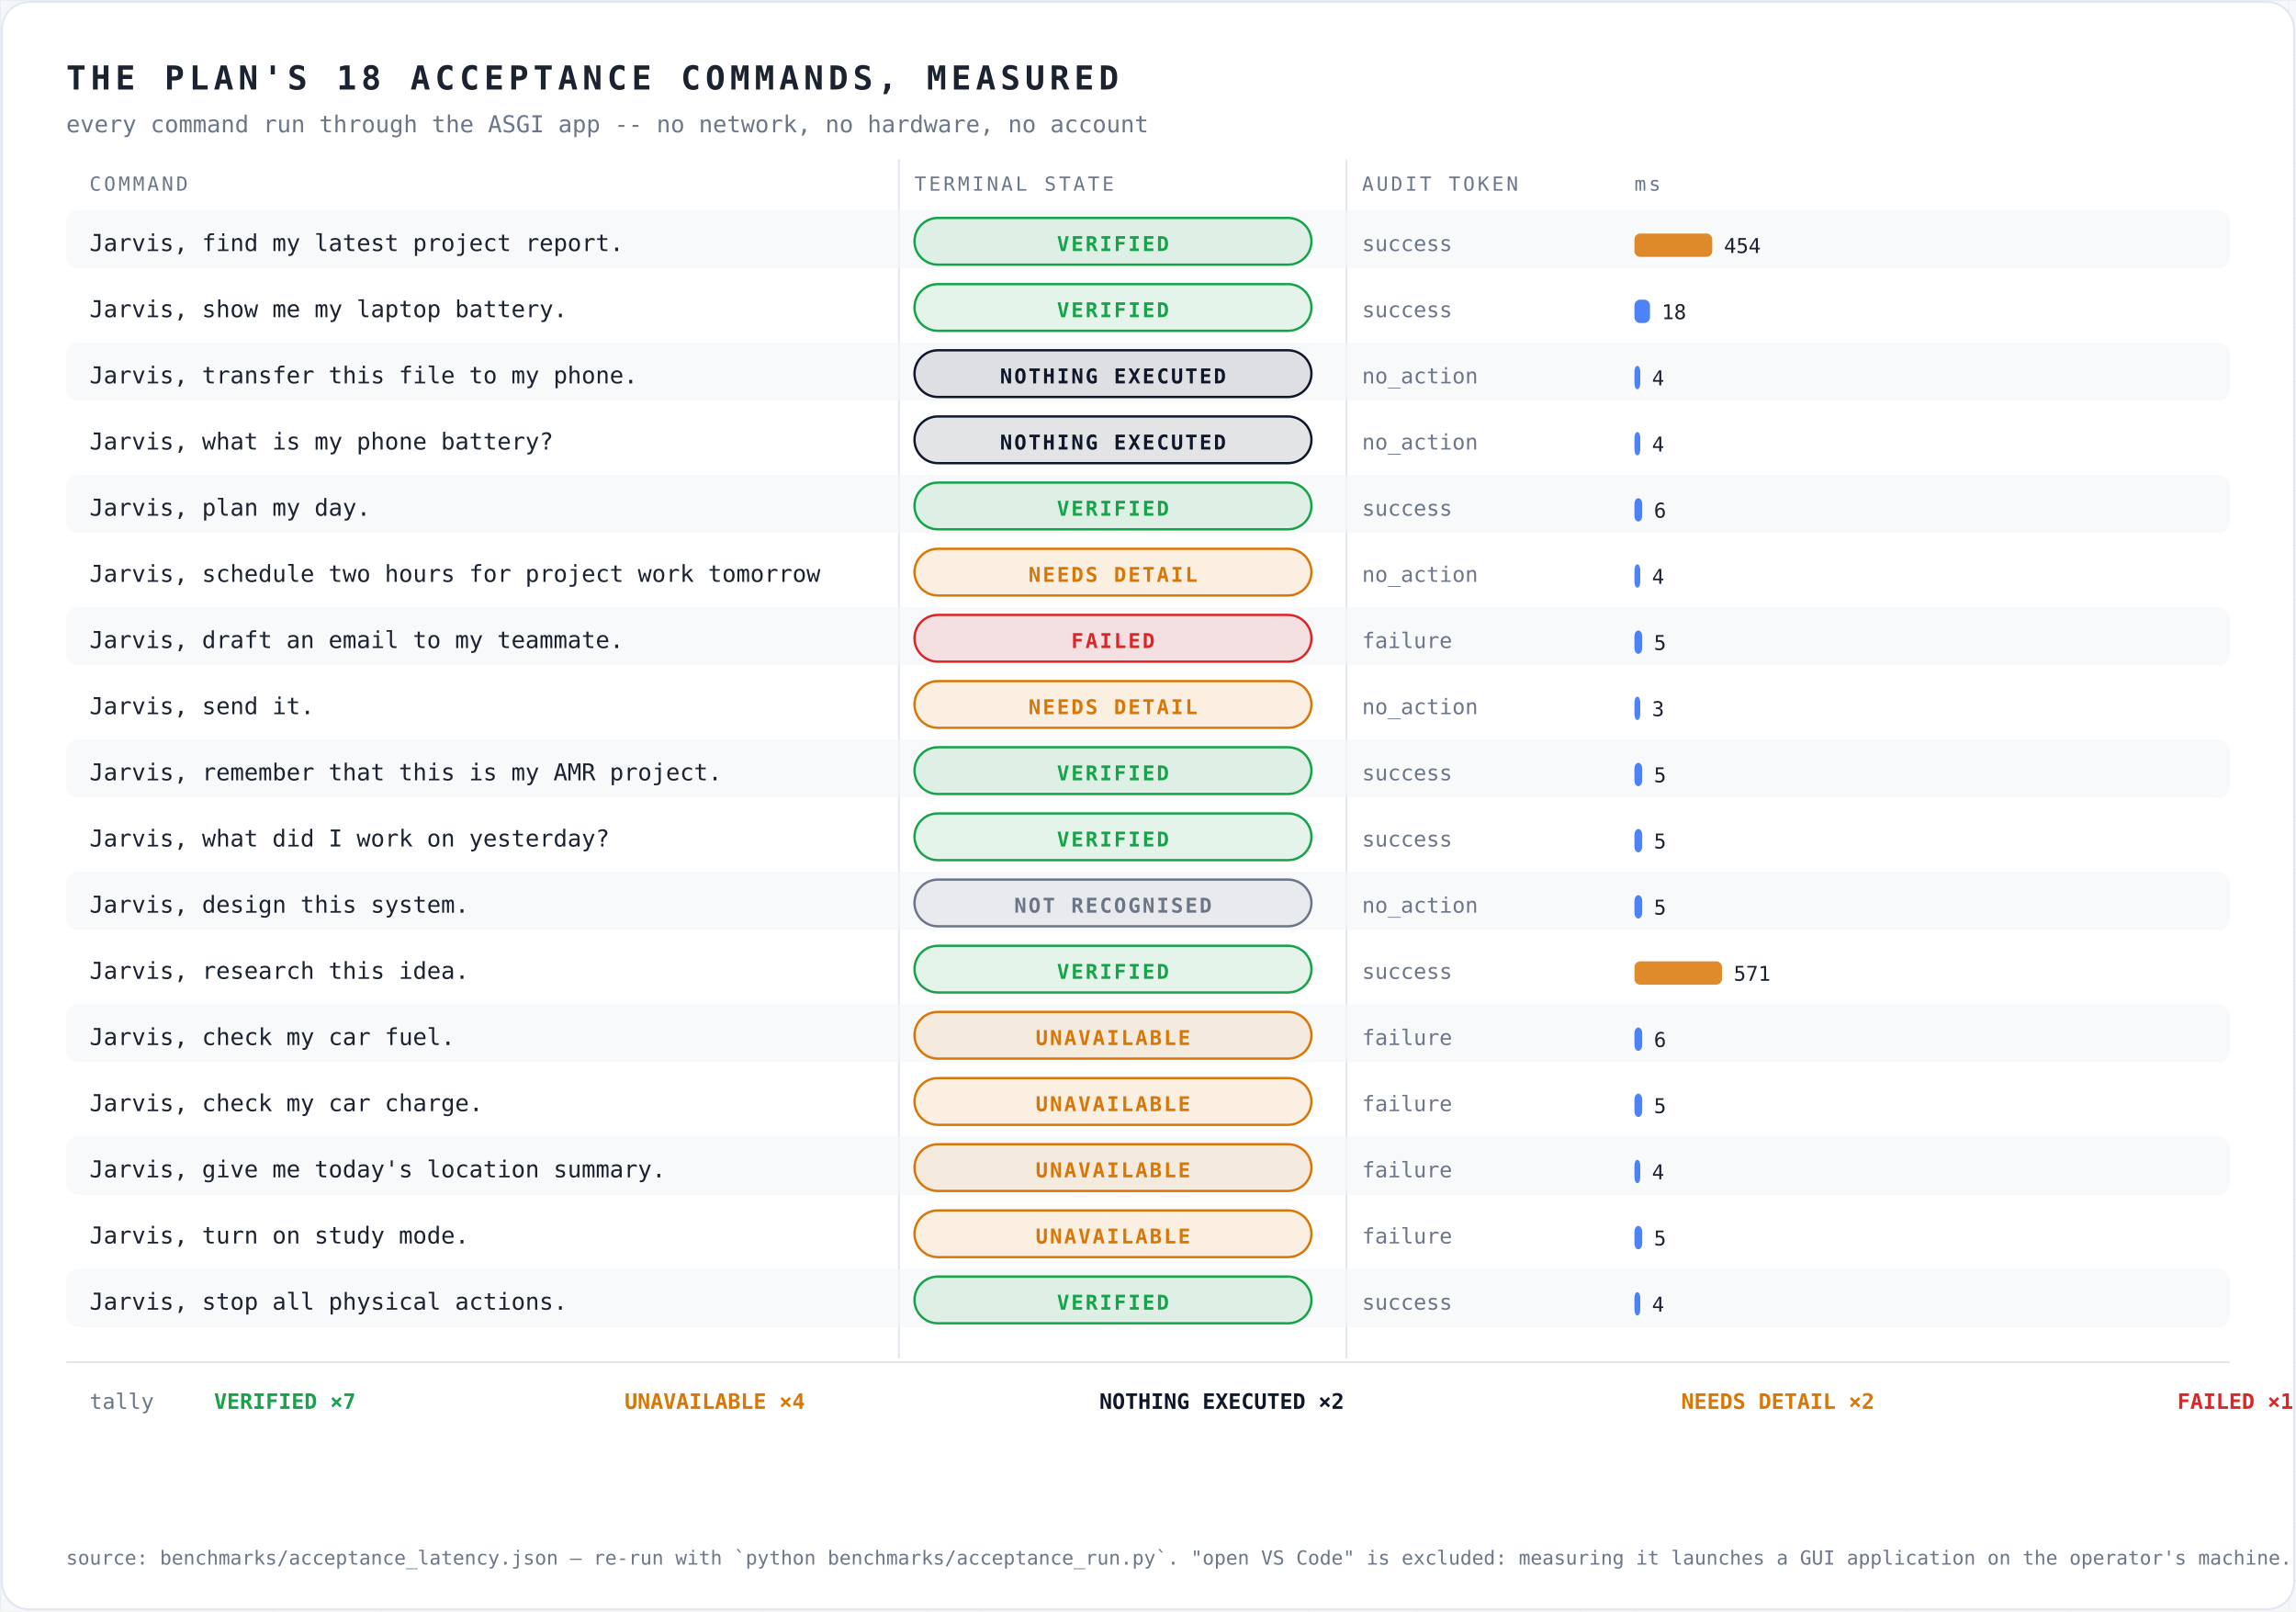
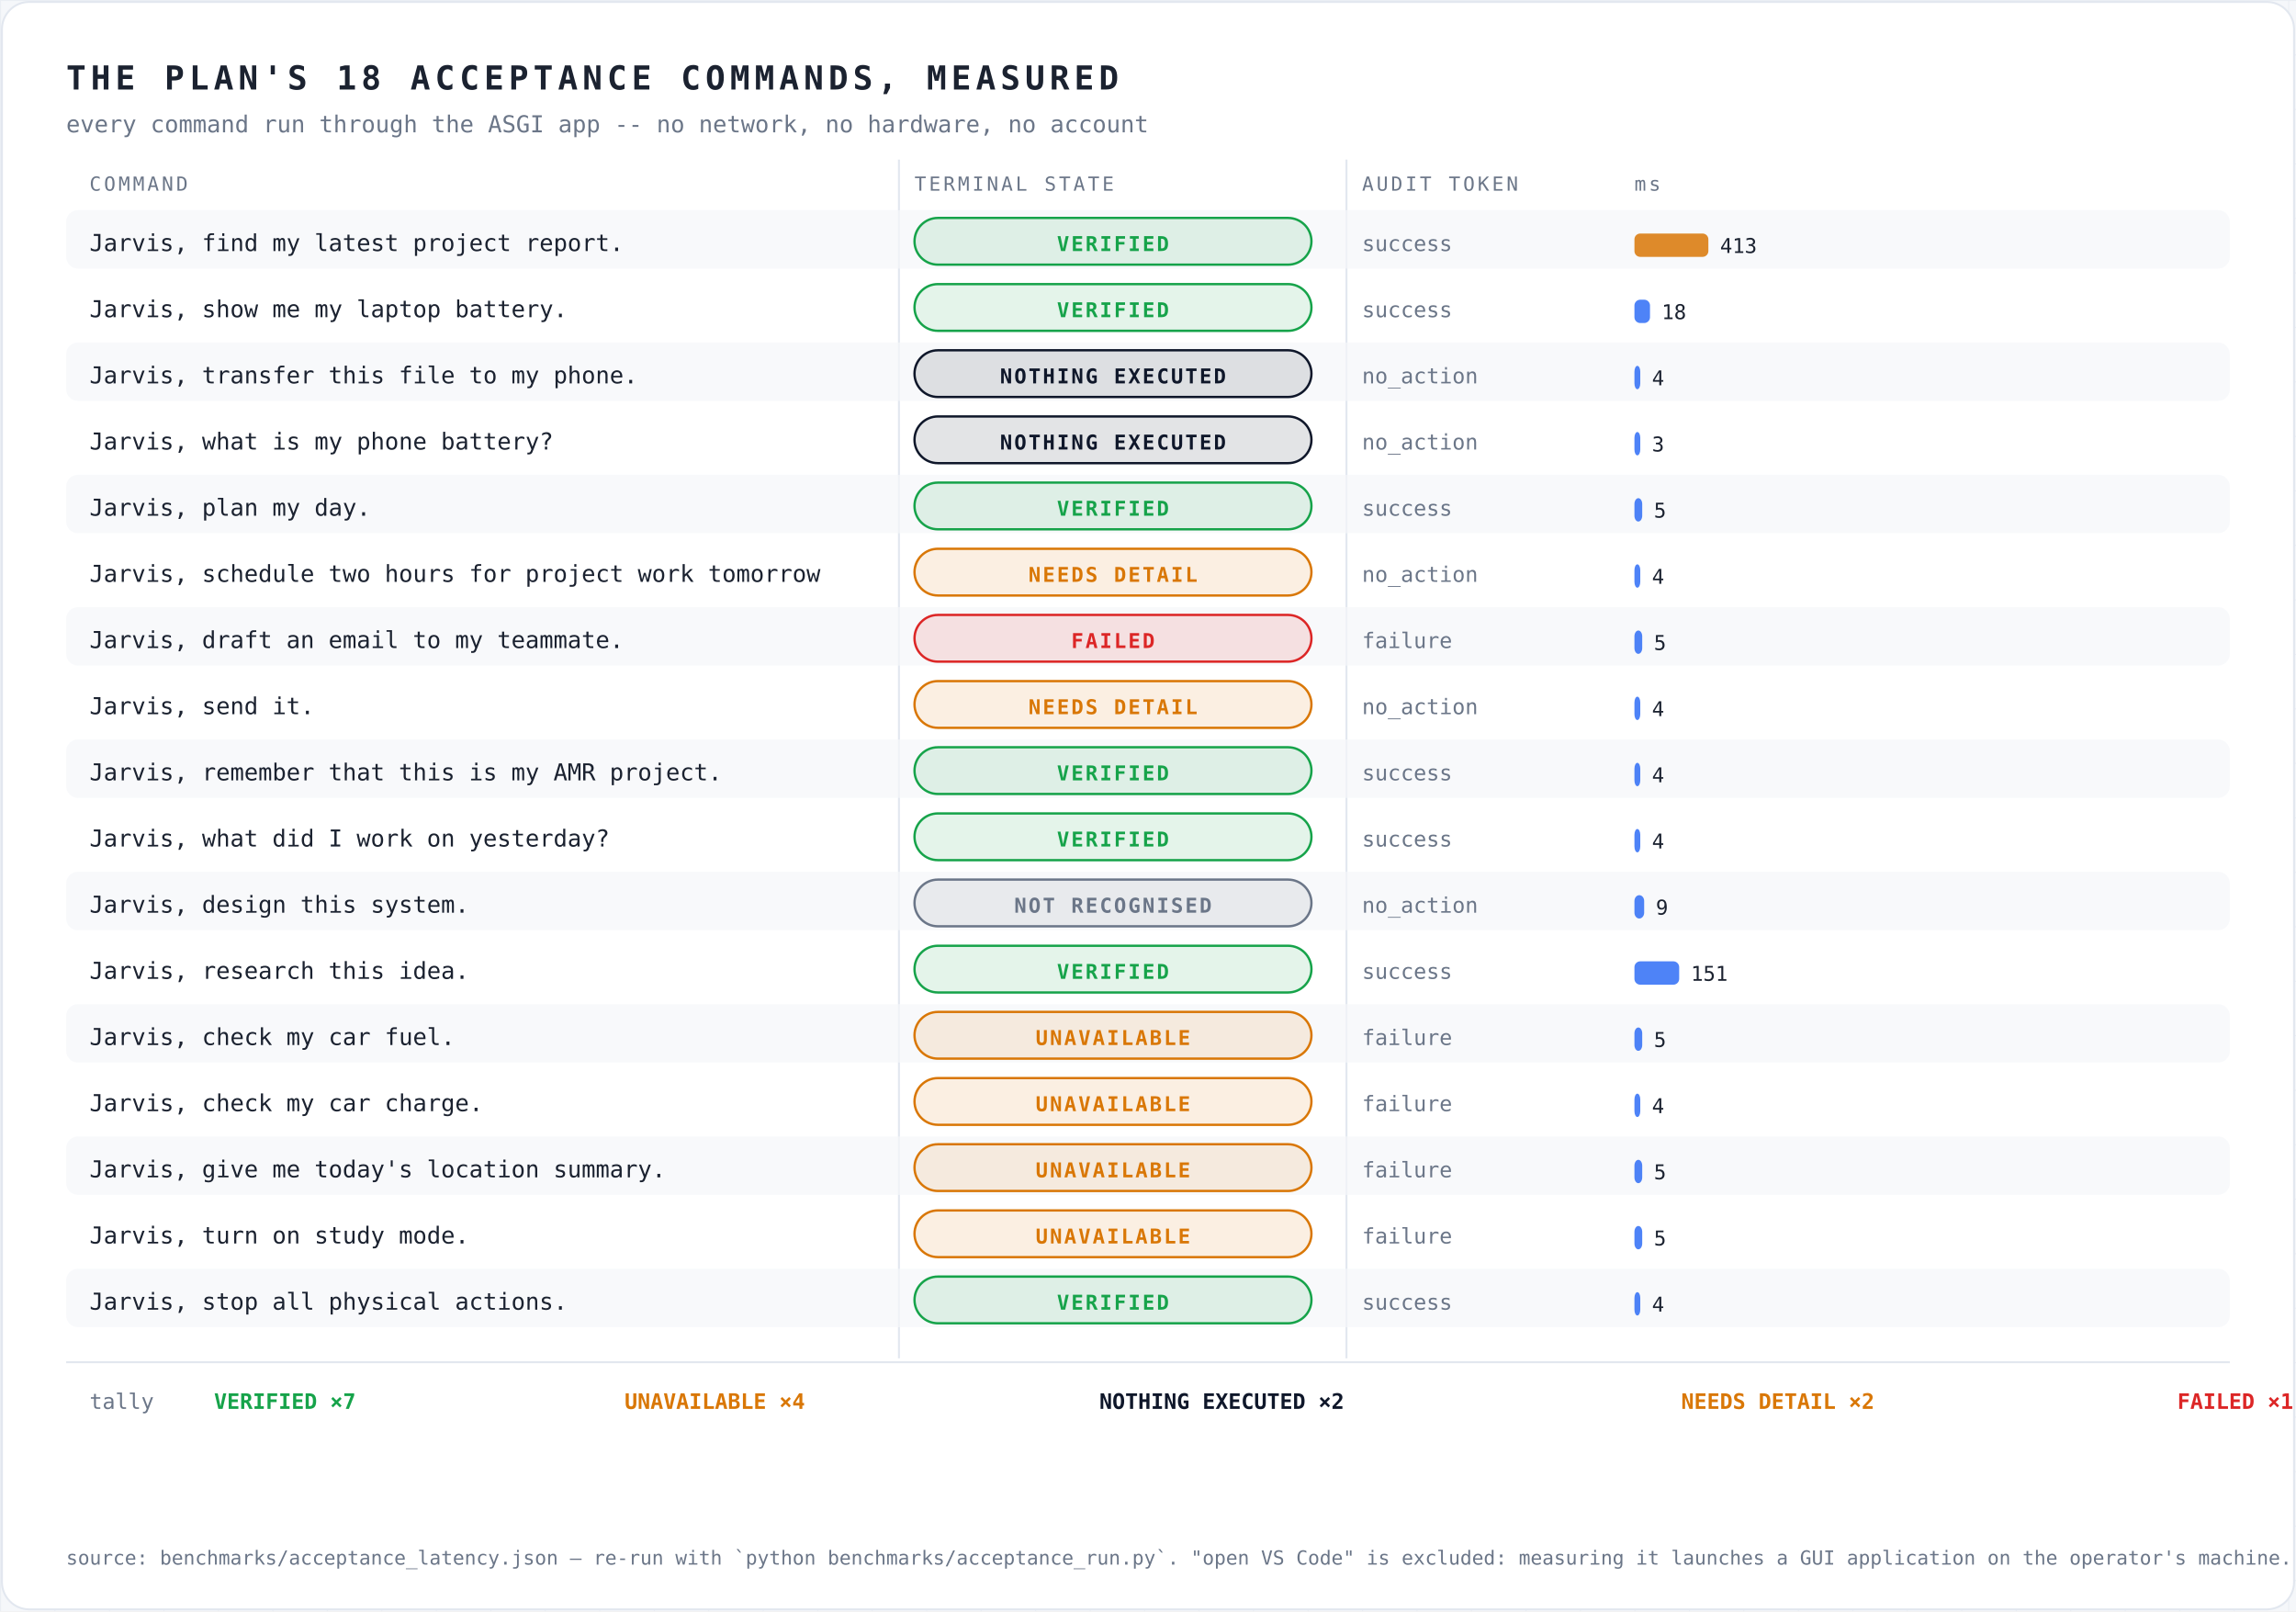
<svg xmlns="http://www.w3.org/2000/svg" width="1180" height="828" viewBox="0 0 1180 828" role="img" aria-label="THE PLAN'S 18 ACCEPTANCE COMMANDS, MEASURED: every command run through the ASGI app -- no network, no hardware, no account">
  <defs>
    <pattern id="grid" width="28" height="28" patternUnits="userSpaceOnUse">
      <path d="M28 0H0v28" fill="none" stroke="#e2e7ef" stroke-width="1" />
    </pattern>
  </defs>
  <rect width="100%" height="100%" fill="#f5f7fa" />
  <rect width="100%" height="100%" fill="url(#grid)" opacity=".55" />
  <rect x="1" y="1" width="1178" height="826" rx="14" fill="#ffffff" stroke="#e2e7ef" />
  <text x="34" y="46" font-family="ui-monospace, 'SF Mono', Menlo, Consolas, monospace" font-size="17" font-weight="700" letter-spacing="2.4" fill="#1b2230">THE PLAN'S 18 ACCEPTANCE COMMANDS, MEASURED</text>
  <text x="34" y="68" font-family="ui-monospace, 'SF Mono', Menlo, Consolas, monospace" font-size="12" fill="#6b7688">every command run through the ASGI app -- no network, no hardware, no account</text>
  <text x="46" y="98" font-family="ui-monospace, 'SF Mono', Menlo, Consolas, monospace" font-size="10" letter-spacing="1.4" fill="#6b7688">COMMAND</text>
  <text x="470" y="98" font-family="ui-monospace, 'SF Mono', Menlo, Consolas, monospace" font-size="10" letter-spacing="1.4" fill="#6b7688">TERMINAL STATE</text>
  <text x="700" y="98" font-family="ui-monospace, 'SF Mono', Menlo, Consolas, monospace" font-size="10" letter-spacing="1.4" fill="#6b7688">AUDIT TOKEN</text>
  <text x="840" y="98" font-family="ui-monospace, 'SF Mono', Menlo, Consolas, monospace" font-size="10" letter-spacing="1.4" fill="#6b7688">ms</text>
  <line x1="462" y1="82" x2="462" y2="698" stroke="#e2e7ef" />
  <line x1="692" y1="82" x2="692" y2="698" stroke="#e2e7ef" />
  <rect x="34" y="108" width="1112" height="30" rx="6" fill="#f5f7fa" opacity=".7" />
  <text x="46" y="129" font-family="ui-monospace, 'SF Mono', Menlo, Consolas, monospace" font-size="12" fill="#1b2230">Jarvis, find my latest project report.</text>
  <rect x="470" y="112" width="204" height="24" rx="12" fill="#16a34a" opacity=".12" />
  <rect x="470" y="112" width="204" height="24" rx="12" fill="none" stroke="#16a34a" stroke-width="1.2" />
  <text x="572.0" y="129" text-anchor="middle" font-family="ui-monospace, 'SF Mono', Menlo, Consolas, monospace" font-size="10.5" font-weight="700" letter-spacing="1" fill="#16a34a">VERIFIED</text>
  <text x="700" y="129" font-family="ui-monospace, 'SF Mono', Menlo, Consolas, monospace" font-size="11" fill="#6b7688">success</text>
-   <rect x="840" y="120" width="40" height="12" rx="3" fill="#d97706" opacity=".85" />
-   <text x="886" y="130" font-family="ui-monospace, 'SF Mono', Menlo, Consolas, monospace" font-size="10.5" fill="#1b2230">454</text>
+   <rect x="840" y="120" width="38" height="12" rx="3" fill="#d97706" opacity=".85" />
+   <text x="884" y="130" font-family="ui-monospace, 'SF Mono', Menlo, Consolas, monospace" font-size="10.5" fill="#1b2230">413</text>
  <text x="46" y="163" font-family="ui-monospace, 'SF Mono', Menlo, Consolas, monospace" font-size="12" fill="#1b2230">Jarvis, show me my laptop battery.</text>
  <rect x="470" y="146" width="204" height="24" rx="12" fill="#16a34a" opacity=".12" />
  <rect x="470" y="146" width="204" height="24" rx="12" fill="none" stroke="#16a34a" stroke-width="1.2" />
  <text x="572.0" y="163" text-anchor="middle" font-family="ui-monospace, 'SF Mono', Menlo, Consolas, monospace" font-size="10.5" font-weight="700" letter-spacing="1" fill="#16a34a">VERIFIED</text>
  <text x="700" y="163" font-family="ui-monospace, 'SF Mono', Menlo, Consolas, monospace" font-size="11" fill="#6b7688">success</text>
  <rect x="840" y="154" width="8" height="12" rx="3" fill="#2f6df6" opacity=".85" />
  <text x="854" y="164" font-family="ui-monospace, 'SF Mono', Menlo, Consolas, monospace" font-size="10.5" fill="#1b2230">18</text>
  <rect x="34" y="176" width="1112" height="30" rx="6" fill="#f5f7fa" opacity=".7" />
  <text x="46" y="197" font-family="ui-monospace, 'SF Mono', Menlo, Consolas, monospace" font-size="12" fill="#1b2230">Jarvis, transfer this file to my phone.</text>
  <rect x="470" y="180" width="204" height="24" rx="12" fill="#0f172a" opacity=".12" />
  <rect x="470" y="180" width="204" height="24" rx="12" fill="none" stroke="#0f172a" stroke-width="1.2" />
  <text x="572.0" y="197" text-anchor="middle" font-family="ui-monospace, 'SF Mono', Menlo, Consolas, monospace" font-size="10.5" font-weight="700" letter-spacing="1" fill="#0f172a">NOTHING EXECUTED</text>
  <text x="700" y="197" font-family="ui-monospace, 'SF Mono', Menlo, Consolas, monospace" font-size="11" fill="#6b7688">no_action</text>
  <rect x="840" y="188" width="3" height="12" rx="3" fill="#2f6df6" opacity=".85" />
  <text x="849" y="198" font-family="ui-monospace, 'SF Mono', Menlo, Consolas, monospace" font-size="10.5" fill="#1b2230">4</text>
  <text x="46" y="231" font-family="ui-monospace, 'SF Mono', Menlo, Consolas, monospace" font-size="12" fill="#1b2230">Jarvis, what is my phone battery?</text>
  <rect x="470" y="214" width="204" height="24" rx="12" fill="#0f172a" opacity=".12" />
  <rect x="470" y="214" width="204" height="24" rx="12" fill="none" stroke="#0f172a" stroke-width="1.2" />
  <text x="572.0" y="231" text-anchor="middle" font-family="ui-monospace, 'SF Mono', Menlo, Consolas, monospace" font-size="10.5" font-weight="700" letter-spacing="1" fill="#0f172a">NOTHING EXECUTED</text>
  <text x="700" y="231" font-family="ui-monospace, 'SF Mono', Menlo, Consolas, monospace" font-size="11" fill="#6b7688">no_action</text>
  <rect x="840" y="222" width="3" height="12" rx="3" fill="#2f6df6" opacity=".85" />
-   <text x="849" y="232" font-family="ui-monospace, 'SF Mono', Menlo, Consolas, monospace" font-size="10.5" fill="#1b2230">4</text>
+   <text x="849" y="232" font-family="ui-monospace, 'SF Mono', Menlo, Consolas, monospace" font-size="10.5" fill="#1b2230">3</text>
  <rect x="34" y="244" width="1112" height="30" rx="6" fill="#f5f7fa" opacity=".7" />
  <text x="46" y="265" font-family="ui-monospace, 'SF Mono', Menlo, Consolas, monospace" font-size="12" fill="#1b2230">Jarvis, plan my day.</text>
  <rect x="470" y="248" width="204" height="24" rx="12" fill="#16a34a" opacity=".12" />
  <rect x="470" y="248" width="204" height="24" rx="12" fill="none" stroke="#16a34a" stroke-width="1.2" />
  <text x="572.0" y="265" text-anchor="middle" font-family="ui-monospace, 'SF Mono', Menlo, Consolas, monospace" font-size="10.5" font-weight="700" letter-spacing="1" fill="#16a34a">VERIFIED</text>
  <text x="700" y="265" font-family="ui-monospace, 'SF Mono', Menlo, Consolas, monospace" font-size="11" fill="#6b7688">success</text>
  <rect x="840" y="256" width="4" height="12" rx="3" fill="#2f6df6" opacity=".85" />
-   <text x="850" y="266" font-family="ui-monospace, 'SF Mono', Menlo, Consolas, monospace" font-size="10.5" fill="#1b2230">6</text>
+   <text x="850" y="266" font-family="ui-monospace, 'SF Mono', Menlo, Consolas, monospace" font-size="10.5" fill="#1b2230">5</text>
  <text x="46" y="299" font-family="ui-monospace, 'SF Mono', Menlo, Consolas, monospace" font-size="12" fill="#1b2230">Jarvis, schedule two hours for project work tomorrow</text>
  <rect x="470" y="282" width="204" height="24" rx="12" fill="#d97706" opacity=".12" />
  <rect x="470" y="282" width="204" height="24" rx="12" fill="none" stroke="#d97706" stroke-width="1.2" />
  <text x="572.0" y="299" text-anchor="middle" font-family="ui-monospace, 'SF Mono', Menlo, Consolas, monospace" font-size="10.5" font-weight="700" letter-spacing="1" fill="#d97706">NEEDS DETAIL</text>
  <text x="700" y="299" font-family="ui-monospace, 'SF Mono', Menlo, Consolas, monospace" font-size="11" fill="#6b7688">no_action</text>
  <rect x="840" y="290" width="3" height="12" rx="3" fill="#2f6df6" opacity=".85" />
  <text x="849" y="300" font-family="ui-monospace, 'SF Mono', Menlo, Consolas, monospace" font-size="10.5" fill="#1b2230">4</text>
  <rect x="34" y="312" width="1112" height="30" rx="6" fill="#f5f7fa" opacity=".7" />
  <text x="46" y="333" font-family="ui-monospace, 'SF Mono', Menlo, Consolas, monospace" font-size="12" fill="#1b2230">Jarvis, draft an email to my teammate.</text>
  <rect x="470" y="316" width="204" height="24" rx="12" fill="#dc2626" opacity=".12" />
  <rect x="470" y="316" width="204" height="24" rx="12" fill="none" stroke="#dc2626" stroke-width="1.2" />
  <text x="572.0" y="333" text-anchor="middle" font-family="ui-monospace, 'SF Mono', Menlo, Consolas, monospace" font-size="10.5" font-weight="700" letter-spacing="1" fill="#dc2626">FAILED</text>
  <text x="700" y="333" font-family="ui-monospace, 'SF Mono', Menlo, Consolas, monospace" font-size="11" fill="#6b7688">failure</text>
  <rect x="840" y="324" width="4" height="12" rx="3" fill="#2f6df6" opacity=".85" />
  <text x="850" y="334" font-family="ui-monospace, 'SF Mono', Menlo, Consolas, monospace" font-size="10.5" fill="#1b2230">5</text>
  <text x="46" y="367" font-family="ui-monospace, 'SF Mono', Menlo, Consolas, monospace" font-size="12" fill="#1b2230">Jarvis, send it.</text>
  <rect x="470" y="350" width="204" height="24" rx="12" fill="#d97706" opacity=".12" />
  <rect x="470" y="350" width="204" height="24" rx="12" fill="none" stroke="#d97706" stroke-width="1.2" />
  <text x="572.0" y="367" text-anchor="middle" font-family="ui-monospace, 'SF Mono', Menlo, Consolas, monospace" font-size="10.5" font-weight="700" letter-spacing="1" fill="#d97706">NEEDS DETAIL</text>
  <text x="700" y="367" font-family="ui-monospace, 'SF Mono', Menlo, Consolas, monospace" font-size="11" fill="#6b7688">no_action</text>
  <rect x="840" y="358" width="3" height="12" rx="3" fill="#2f6df6" opacity=".85" />
-   <text x="849" y="368" font-family="ui-monospace, 'SF Mono', Menlo, Consolas, monospace" font-size="10.5" fill="#1b2230">3</text>
+   <text x="849" y="368" font-family="ui-monospace, 'SF Mono', Menlo, Consolas, monospace" font-size="10.5" fill="#1b2230">4</text>
  <rect x="34" y="380" width="1112" height="30" rx="6" fill="#f5f7fa" opacity=".7" />
  <text x="46" y="401" font-family="ui-monospace, 'SF Mono', Menlo, Consolas, monospace" font-size="12" fill="#1b2230">Jarvis, remember that this is my AMR project.</text>
  <rect x="470" y="384" width="204" height="24" rx="12" fill="#16a34a" opacity=".12" />
  <rect x="470" y="384" width="204" height="24" rx="12" fill="none" stroke="#16a34a" stroke-width="1.2" />
  <text x="572.0" y="401" text-anchor="middle" font-family="ui-monospace, 'SF Mono', Menlo, Consolas, monospace" font-size="10.5" font-weight="700" letter-spacing="1" fill="#16a34a">VERIFIED</text>
  <text x="700" y="401" font-family="ui-monospace, 'SF Mono', Menlo, Consolas, monospace" font-size="11" fill="#6b7688">success</text>
-   <rect x="840" y="392" width="4" height="12" rx="3" fill="#2f6df6" opacity=".85" />
-   <text x="850" y="402" font-family="ui-monospace, 'SF Mono', Menlo, Consolas, monospace" font-size="10.5" fill="#1b2230">5</text>
+   <rect x="840" y="392" width="3" height="12" rx="3" fill="#2f6df6" opacity=".85" />
+   <text x="849" y="402" font-family="ui-monospace, 'SF Mono', Menlo, Consolas, monospace" font-size="10.5" fill="#1b2230">4</text>
  <text x="46" y="435" font-family="ui-monospace, 'SF Mono', Menlo, Consolas, monospace" font-size="12" fill="#1b2230">Jarvis, what did I work on yesterday?</text>
  <rect x="470" y="418" width="204" height="24" rx="12" fill="#16a34a" opacity=".12" />
  <rect x="470" y="418" width="204" height="24" rx="12" fill="none" stroke="#16a34a" stroke-width="1.2" />
  <text x="572.0" y="435" text-anchor="middle" font-family="ui-monospace, 'SF Mono', Menlo, Consolas, monospace" font-size="10.5" font-weight="700" letter-spacing="1" fill="#16a34a">VERIFIED</text>
  <text x="700" y="435" font-family="ui-monospace, 'SF Mono', Menlo, Consolas, monospace" font-size="11" fill="#6b7688">success</text>
-   <rect x="840" y="426" width="4" height="12" rx="3" fill="#2f6df6" opacity=".85" />
-   <text x="850" y="436" font-family="ui-monospace, 'SF Mono', Menlo, Consolas, monospace" font-size="10.5" fill="#1b2230">5</text>
+   <rect x="840" y="426" width="3" height="12" rx="3" fill="#2f6df6" opacity=".85" />
+   <text x="849" y="436" font-family="ui-monospace, 'SF Mono', Menlo, Consolas, monospace" font-size="10.5" fill="#1b2230">4</text>
  <rect x="34" y="448" width="1112" height="30" rx="6" fill="#f5f7fa" opacity=".7" />
  <text x="46" y="469" font-family="ui-monospace, 'SF Mono', Menlo, Consolas, monospace" font-size="12" fill="#1b2230">Jarvis, design this system.</text>
  <rect x="470" y="452" width="204" height="24" rx="12" fill="#6b7688" opacity=".12" />
  <rect x="470" y="452" width="204" height="24" rx="12" fill="none" stroke="#6b7688" stroke-width="1.2" />
  <text x="572.0" y="469" text-anchor="middle" font-family="ui-monospace, 'SF Mono', Menlo, Consolas, monospace" font-size="10.5" font-weight="700" letter-spacing="1" fill="#6b7688">NOT RECOGNISED</text>
  <text x="700" y="469" font-family="ui-monospace, 'SF Mono', Menlo, Consolas, monospace" font-size="11" fill="#6b7688">no_action</text>
-   <rect x="840" y="460" width="4" height="12" rx="3" fill="#2f6df6" opacity=".85" />
-   <text x="850" y="470" font-family="ui-monospace, 'SF Mono', Menlo, Consolas, monospace" font-size="10.5" fill="#1b2230">5</text>
+   <rect x="840" y="460" width="5" height="12" rx="3" fill="#2f6df6" opacity=".85" />
+   <text x="851" y="470" font-family="ui-monospace, 'SF Mono', Menlo, Consolas, monospace" font-size="10.5" fill="#1b2230">9</text>
  <text x="46" y="503" font-family="ui-monospace, 'SF Mono', Menlo, Consolas, monospace" font-size="12" fill="#1b2230">Jarvis, research this idea.</text>
  <rect x="470" y="486" width="204" height="24" rx="12" fill="#16a34a" opacity=".12" />
  <rect x="470" y="486" width="204" height="24" rx="12" fill="none" stroke="#16a34a" stroke-width="1.2" />
  <text x="572.0" y="503" text-anchor="middle" font-family="ui-monospace, 'SF Mono', Menlo, Consolas, monospace" font-size="10.5" font-weight="700" letter-spacing="1" fill="#16a34a">VERIFIED</text>
  <text x="700" y="503" font-family="ui-monospace, 'SF Mono', Menlo, Consolas, monospace" font-size="11" fill="#6b7688">success</text>
-   <rect x="840" y="494" width="45" height="12" rx="3" fill="#d97706" opacity=".85" />
-   <text x="891" y="504" font-family="ui-monospace, 'SF Mono', Menlo, Consolas, monospace" font-size="10.5" fill="#1b2230">571</text>
+   <rect x="840" y="494" width="23" height="12" rx="3" fill="#2f6df6" opacity=".85" />
+   <text x="869" y="504" font-family="ui-monospace, 'SF Mono', Menlo, Consolas, monospace" font-size="10.5" fill="#1b2230">151</text>
  <rect x="34" y="516" width="1112" height="30" rx="6" fill="#f5f7fa" opacity=".7" />
  <text x="46" y="537" font-family="ui-monospace, 'SF Mono', Menlo, Consolas, monospace" font-size="12" fill="#1b2230">Jarvis, check my car fuel.</text>
  <rect x="470" y="520" width="204" height="24" rx="12" fill="#d97706" opacity=".12" />
  <rect x="470" y="520" width="204" height="24" rx="12" fill="none" stroke="#d97706" stroke-width="1.2" />
  <text x="572.0" y="537" text-anchor="middle" font-family="ui-monospace, 'SF Mono', Menlo, Consolas, monospace" font-size="10.5" font-weight="700" letter-spacing="1" fill="#d97706">UNAVAILABLE</text>
  <text x="700" y="537" font-family="ui-monospace, 'SF Mono', Menlo, Consolas, monospace" font-size="11" fill="#6b7688">failure</text>
  <rect x="840" y="528" width="4" height="12" rx="3" fill="#2f6df6" opacity=".85" />
-   <text x="850" y="538" font-family="ui-monospace, 'SF Mono', Menlo, Consolas, monospace" font-size="10.5" fill="#1b2230">6</text>
+   <text x="850" y="538" font-family="ui-monospace, 'SF Mono', Menlo, Consolas, monospace" font-size="10.5" fill="#1b2230">5</text>
  <text x="46" y="571" font-family="ui-monospace, 'SF Mono', Menlo, Consolas, monospace" font-size="12" fill="#1b2230">Jarvis, check my car charge.</text>
  <rect x="470" y="554" width="204" height="24" rx="12" fill="#d97706" opacity=".12" />
  <rect x="470" y="554" width="204" height="24" rx="12" fill="none" stroke="#d97706" stroke-width="1.2" />
  <text x="572.0" y="571" text-anchor="middle" font-family="ui-monospace, 'SF Mono', Menlo, Consolas, monospace" font-size="10.5" font-weight="700" letter-spacing="1" fill="#d97706">UNAVAILABLE</text>
  <text x="700" y="571" font-family="ui-monospace, 'SF Mono', Menlo, Consolas, monospace" font-size="11" fill="#6b7688">failure</text>
-   <rect x="840" y="562" width="4" height="12" rx="3" fill="#2f6df6" opacity=".85" />
-   <text x="850" y="572" font-family="ui-monospace, 'SF Mono', Menlo, Consolas, monospace" font-size="10.5" fill="#1b2230">5</text>
+   <rect x="840" y="562" width="3" height="12" rx="3" fill="#2f6df6" opacity=".85" />
+   <text x="849" y="572" font-family="ui-monospace, 'SF Mono', Menlo, Consolas, monospace" font-size="10.5" fill="#1b2230">4</text>
  <rect x="34" y="584" width="1112" height="30" rx="6" fill="#f5f7fa" opacity=".7" />
  <text x="46" y="605" font-family="ui-monospace, 'SF Mono', Menlo, Consolas, monospace" font-size="12" fill="#1b2230">Jarvis, give me today's location summary.</text>
  <rect x="470" y="588" width="204" height="24" rx="12" fill="#d97706" opacity=".12" />
  <rect x="470" y="588" width="204" height="24" rx="12" fill="none" stroke="#d97706" stroke-width="1.2" />
  <text x="572.0" y="605" text-anchor="middle" font-family="ui-monospace, 'SF Mono', Menlo, Consolas, monospace" font-size="10.5" font-weight="700" letter-spacing="1" fill="#d97706">UNAVAILABLE</text>
  <text x="700" y="605" font-family="ui-monospace, 'SF Mono', Menlo, Consolas, monospace" font-size="11" fill="#6b7688">failure</text>
-   <rect x="840" y="596" width="3" height="12" rx="3" fill="#2f6df6" opacity=".85" />
-   <text x="849" y="606" font-family="ui-monospace, 'SF Mono', Menlo, Consolas, monospace" font-size="10.5" fill="#1b2230">4</text>
+   <rect x="840" y="596" width="4" height="12" rx="3" fill="#2f6df6" opacity=".85" />
+   <text x="850" y="606" font-family="ui-monospace, 'SF Mono', Menlo, Consolas, monospace" font-size="10.5" fill="#1b2230">5</text>
  <text x="46" y="639" font-family="ui-monospace, 'SF Mono', Menlo, Consolas, monospace" font-size="12" fill="#1b2230">Jarvis, turn on study mode.</text>
  <rect x="470" y="622" width="204" height="24" rx="12" fill="#d97706" opacity=".12" />
  <rect x="470" y="622" width="204" height="24" rx="12" fill="none" stroke="#d97706" stroke-width="1.2" />
  <text x="572.0" y="639" text-anchor="middle" font-family="ui-monospace, 'SF Mono', Menlo, Consolas, monospace" font-size="10.5" font-weight="700" letter-spacing="1" fill="#d97706">UNAVAILABLE</text>
  <text x="700" y="639" font-family="ui-monospace, 'SF Mono', Menlo, Consolas, monospace" font-size="11" fill="#6b7688">failure</text>
  <rect x="840" y="630" width="4" height="12" rx="3" fill="#2f6df6" opacity=".85" />
  <text x="850" y="640" font-family="ui-monospace, 'SF Mono', Menlo, Consolas, monospace" font-size="10.5" fill="#1b2230">5</text>
  <rect x="34" y="652" width="1112" height="30" rx="6" fill="#f5f7fa" opacity=".7" />
  <text x="46" y="673" font-family="ui-monospace, 'SF Mono', Menlo, Consolas, monospace" font-size="12" fill="#1b2230">Jarvis, stop all physical actions.</text>
  <rect x="470" y="656" width="204" height="24" rx="12" fill="#16a34a" opacity=".12" />
  <rect x="470" y="656" width="204" height="24" rx="12" fill="none" stroke="#16a34a" stroke-width="1.2" />
  <text x="572.0" y="673" text-anchor="middle" font-family="ui-monospace, 'SF Mono', Menlo, Consolas, monospace" font-size="10.5" font-weight="700" letter-spacing="1" fill="#16a34a">VERIFIED</text>
  <text x="700" y="673" font-family="ui-monospace, 'SF Mono', Menlo, Consolas, monospace" font-size="11" fill="#6b7688">success</text>
  <rect x="840" y="664" width="3" height="12" rx="3" fill="#2f6df6" opacity=".85" />
  <text x="849" y="674" font-family="ui-monospace, 'SF Mono', Menlo, Consolas, monospace" font-size="10.5" fill="#1b2230">4</text>
  <line x1="34" y1="700" x2="1146" y2="700" stroke="#e2e7ef" />
  <text x="46" y="724" font-family="ui-monospace, 'SF Mono', Menlo, Consolas, monospace" font-size="11" fill="#6b7688">tally</text>
  <text x="110" y="724" font-family="ui-monospace, 'SF Mono', Menlo, Consolas, monospace" font-size="11" font-weight="700" fill="#16a34a">VERIFIED ×7</text>
  <text x="321" y="724" font-family="ui-monospace, 'SF Mono', Menlo, Consolas, monospace" font-size="11" font-weight="700" fill="#d97706">UNAVAILABLE ×4</text>
  <text x="565" y="724" font-family="ui-monospace, 'SF Mono', Menlo, Consolas, monospace" font-size="11" font-weight="700" fill="#0f172a">NOTHING EXECUTED ×2</text>
  <text x="864" y="724" font-family="ui-monospace, 'SF Mono', Menlo, Consolas, monospace" font-size="11" font-weight="700" fill="#d97706">NEEDS DETAIL ×2</text>
  <text x="1119" y="724" font-family="ui-monospace, 'SF Mono', Menlo, Consolas, monospace" font-size="11" font-weight="700" fill="#dc2626">FAILED ×1</text>
  <text x="1308" y="724" font-family="ui-monospace, 'SF Mono', Menlo, Consolas, monospace" font-size="11" font-weight="700" fill="#6b7688">NOT RECOGNISED ×1</text>
  <text x="34" y="804" font-family="ui-monospace, 'SF Mono', Menlo, Consolas, monospace" font-size="10" fill="#6b7688">source: benchmarks/acceptance_latency.json — re-run with `python benchmarks/acceptance_run.py`. "open VS Code" is excluded: measuring it launches a GUI application on the operator's machine.</text>
</svg>
